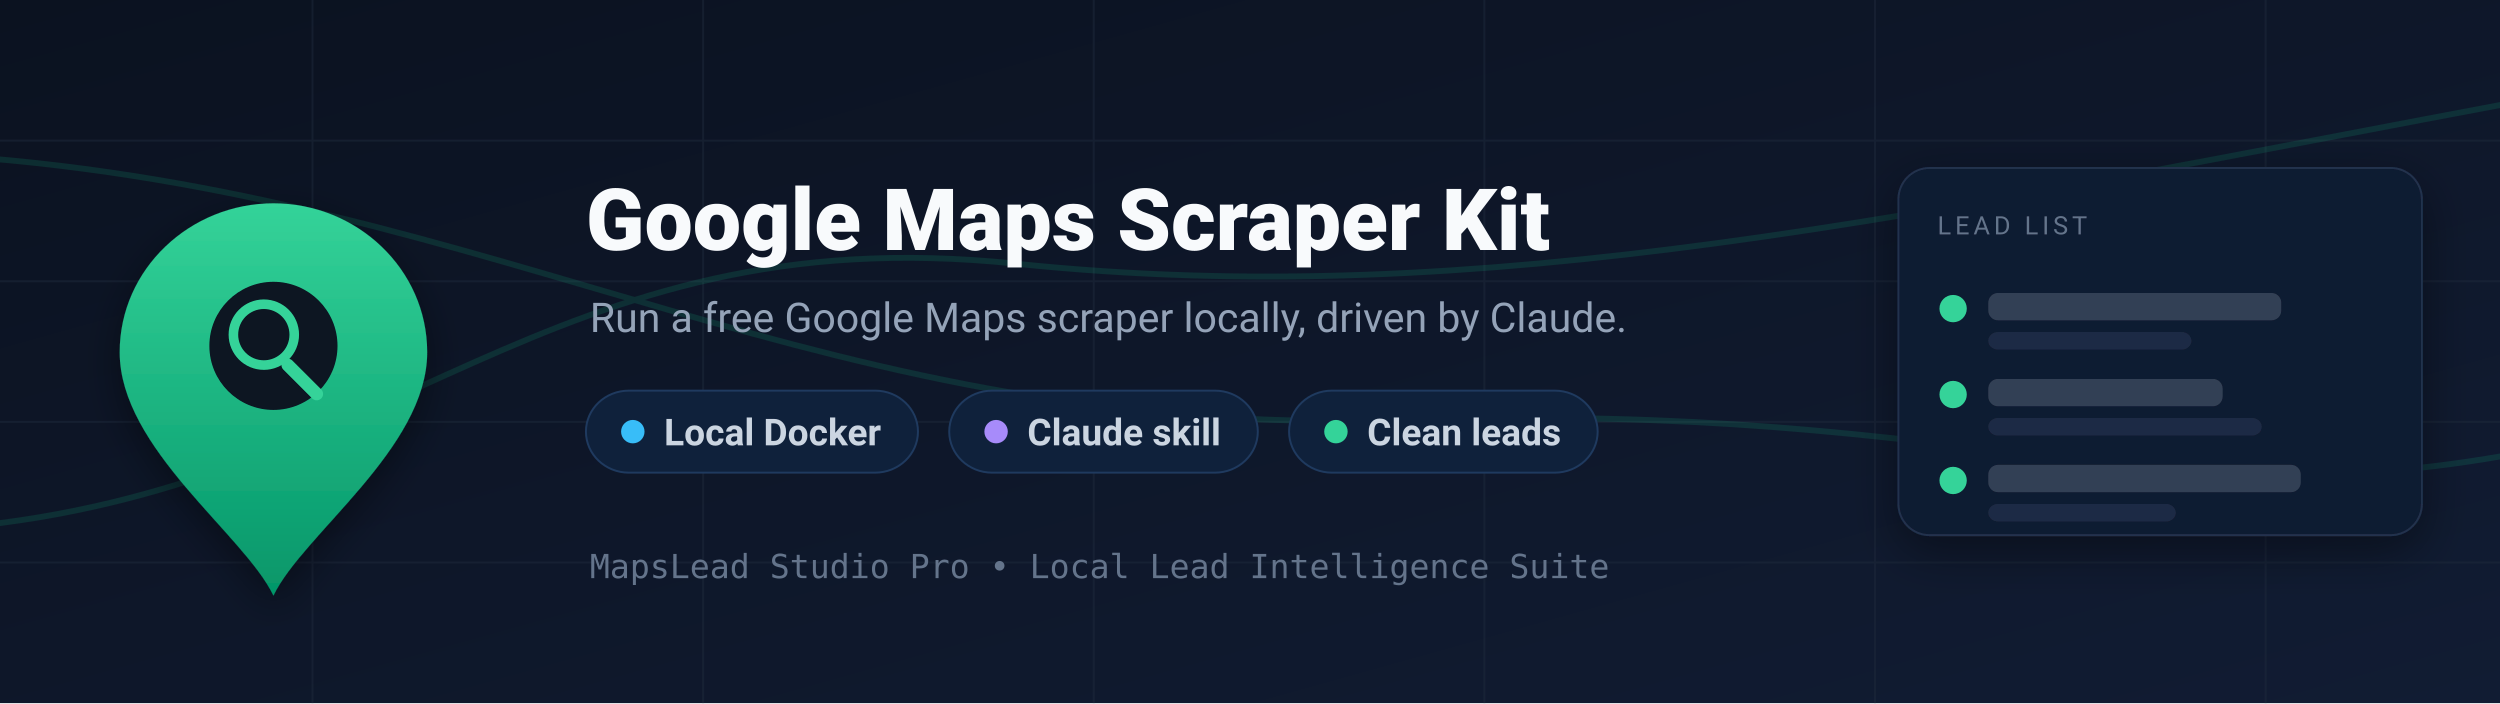
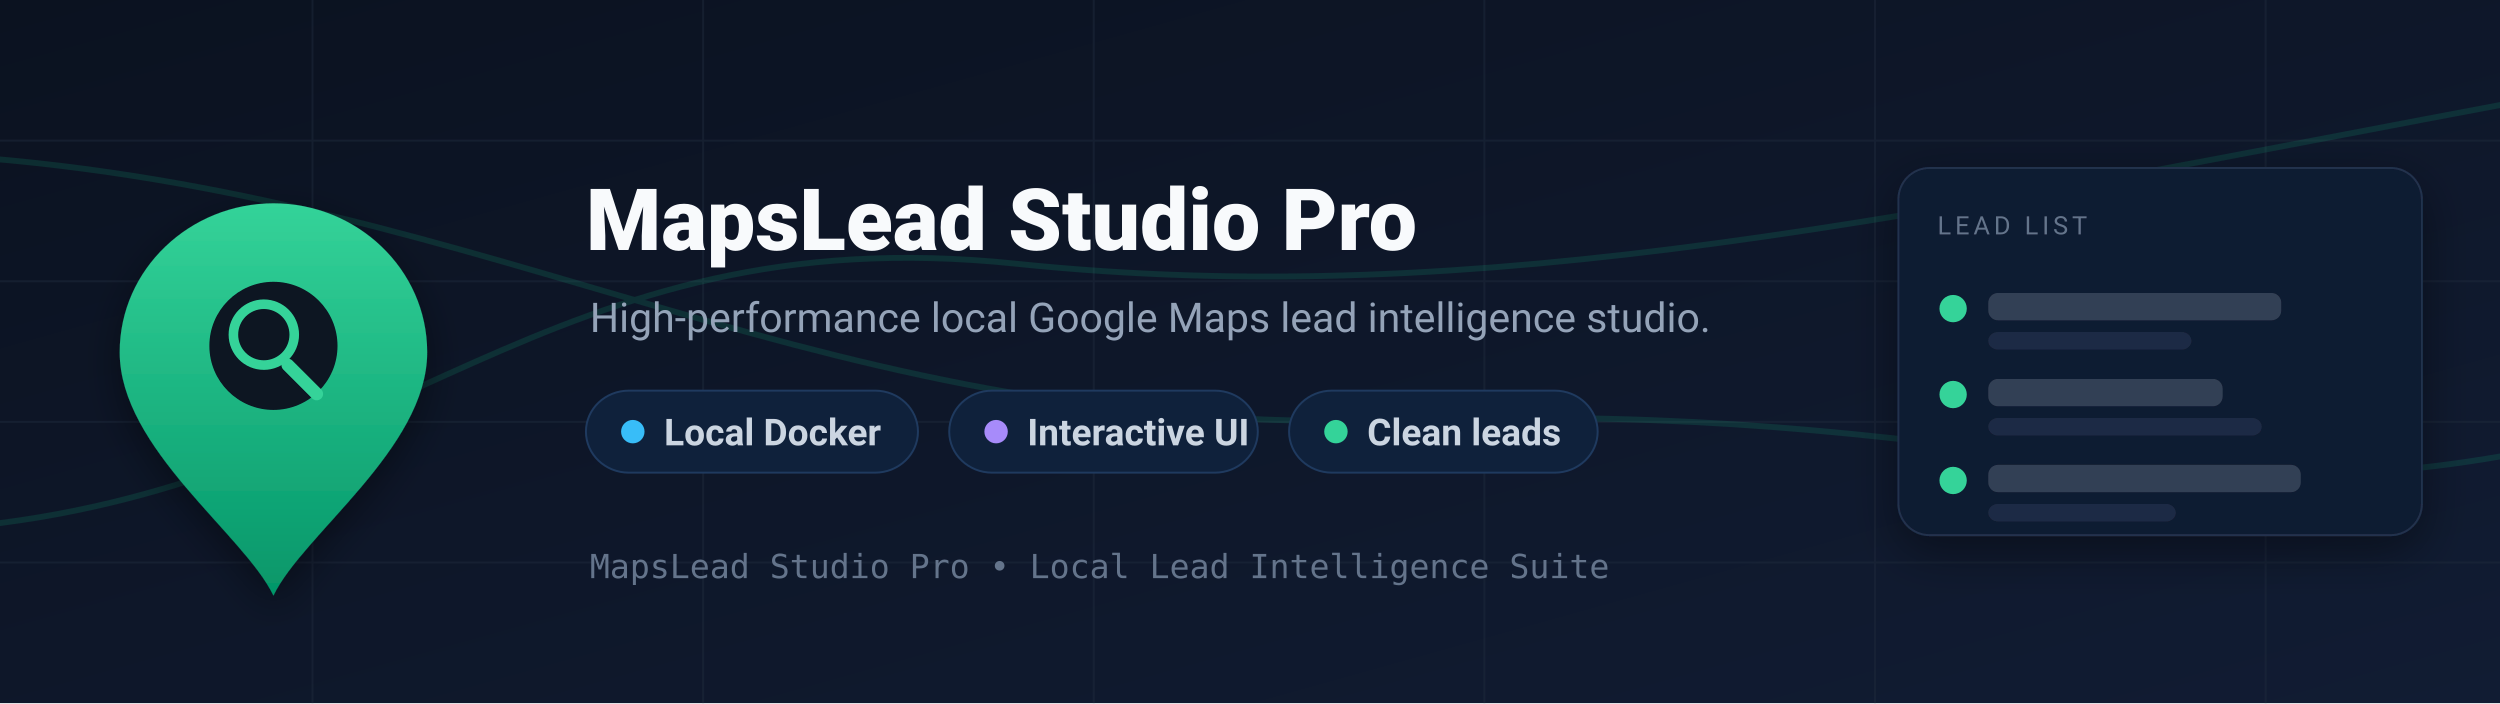
<svg xmlns="http://www.w3.org/2000/svg" width="1280" height="360" viewBox="0 0 1280 360" role="img" aria-label="Google Maps Scraper Kit">
  <defs>
    <linearGradient id="bg" x1="0" y1="0" x2="1" y2="1">
      <stop offset="0" stop-color="#0b1220" />
      <stop offset="1" stop-color="#111c33" />
    </linearGradient>
    <linearGradient id="pin" x1="0" y1="0" x2="0" y2="1">
      <stop offset="0" stop-color="#34d399" />
      <stop offset="1" stop-color="#059669" />
    </linearGradient>
    <filter id="shadow" x="-40%" y="-40%" width="180%" height="180%">
      <feDropShadow dx="0" dy="8" stdDeviation="12" flood-color="#000" flood-opacity="0.40" />
    </filter>
    <style>
      .t  { font-family: -apple-system,Segoe UI,Roboto,Helvetica,Arial,sans-serif; }
      .mono { font-family: ui-monospace,SFMono-Regular,Menlo,Consolas,monospace; }
    </style>
  </defs>
  <rect width="1280" height="360" fill="url(#bg)" />
  <g stroke="#1e293b" stroke-width="1" opacity="0.5">
    <path d="M0 72 H1280 M0 144 H1280 M0 216 H1280 M0 288 H1280" />
    <path d="M160 0 V360 M360 0 V360 M560 0 V360 M760 0 V360 M960 0 V360 M1160 0 V360" />
  </g>
  <g stroke="#10b981" stroke-width="3" opacity="0.16" fill="none" stroke-linecap="round">
    <path d="M-20 270 C 200 250, 280 110, 520 135 S 980 110, 1300 50" />
    <path d="M-20 80 C 260 100, 420 225, 720 215 S 1100 270, 1300 230" />
  </g>
  <g transform="translate(140,182) scale(0.82)" filter="url(#shadow)">
    <path d="M0,-95 C 52,-95 96,-54 96,-2 C 96,58 18,112 0,150 C -18,112 -96,58 -96,-2 C -96,-54 -52,-95 0,-95 Z" fill="url(#pin)" />
    <circle cx="0" cy="-6" r="40" fill="#0b1220" />
    <circle cx="-6" cy="-13" r="19" fill="none" stroke="#34d399" stroke-width="6" />
    <line x1="9" y1="6" x2="27" y2="24" stroke="#34d399" stroke-width="8" stroke-linecap="round" />
  </g>
-   <text x="300" y="128" class="t" font-weight="800" font-size="44" fill="#f8fafc">Google Maps Scraper Kit</text>
-   <text x="302" y="170" class="t" font-weight="400" font-size="21" fill="#94a3b8">Run a free Google Maps scraper locally, driven by Claude.</text>
+   <text x="300" y="128" class="t" font-weight="800" font-size="44" fill="#f8fafc">MapsLead Studio Pro</text>
+   <text x="302" y="170" class="t" font-weight="400" font-size="21" fill="#94a3b8">High-performance local Google Maps lead intelligence studio.</text>
  <g transform="translate(300,200)">
    <g>
      <rect x="0" y="0" rx="22" ry="22" width="170" height="42" fill="#0f213b" stroke="#1f3a5f" />
      <circle cx="24" cy="21" r="6" fill="#38bdf8" />
      <text x="40" y="28" class="t" font-weight="600" font-size="19" fill="#cbd5e1">Local Docker</text>
    </g>
    <g transform="translate(186,0)">
      <rect x="0" y="0" rx="22" ry="22" width="158" height="42" fill="#0f213b" stroke="#1f3a5f" />
      <circle cx="24" cy="21" r="6" fill="#a78bfa" />
-       <text x="40" y="28" class="t" font-weight="600" font-size="19" fill="#cbd5e1">Claude skill</text>
+       <text x="40" y="28" class="t" font-weight="600" font-size="19" fill="#cbd5e1">Interactive UI</text>
    </g>
    <g transform="translate(360,0)">
      <rect x="0" y="0" rx="22" ry="22" width="158" height="42" fill="#0f213b" stroke="#1f3a5f" />
      <circle cx="24" cy="21" r="6" fill="#34d399" />
      <text x="40" y="28" class="t" font-weight="600" font-size="19" fill="#cbd5e1">Clean leads</text>
    </g>
  </g>
  <text x="302" y="296" class="mono" font-size="17" fill="#64748b">MapsLead Studio Pro • Local Lead Intelligence Suite</text>
  <g transform="translate(972,86)" filter="url(#shadow)">
    <rect x="0" y="0" rx="16" ry="16" width="268" height="188" fill="#0f1a30" stroke="#24324d" />
    <text x="20" y="34" class="t" font-size="13" letter-spacing="2" fill="#64748b">LEAD LIST</text>
    <g>
      <circle cx="28" cy="72" r="7" fill="#34d399" />
      <rect x="46" y="64" rx="5" width="150" height="14" fill="#334155" />
      <rect x="46" y="84" rx="5" width="104" height="9" fill="#1f2c44" />
      <circle cx="28" cy="116" r="7" fill="#34d399" />
      <rect x="46" y="108" rx="5" width="120" height="14" fill="#334155" />
      <rect x="46" y="128" rx="5" width="140" height="9" fill="#1f2c44" />
      <circle cx="28" cy="160" r="7" fill="#34d399" />
      <rect x="46" y="152" rx="5" width="160" height="14" fill="#334155" />
      <rect x="46" y="172" rx="5" width="96" height="9" fill="#1f2c44" />
    </g>
  </g>
</svg>
